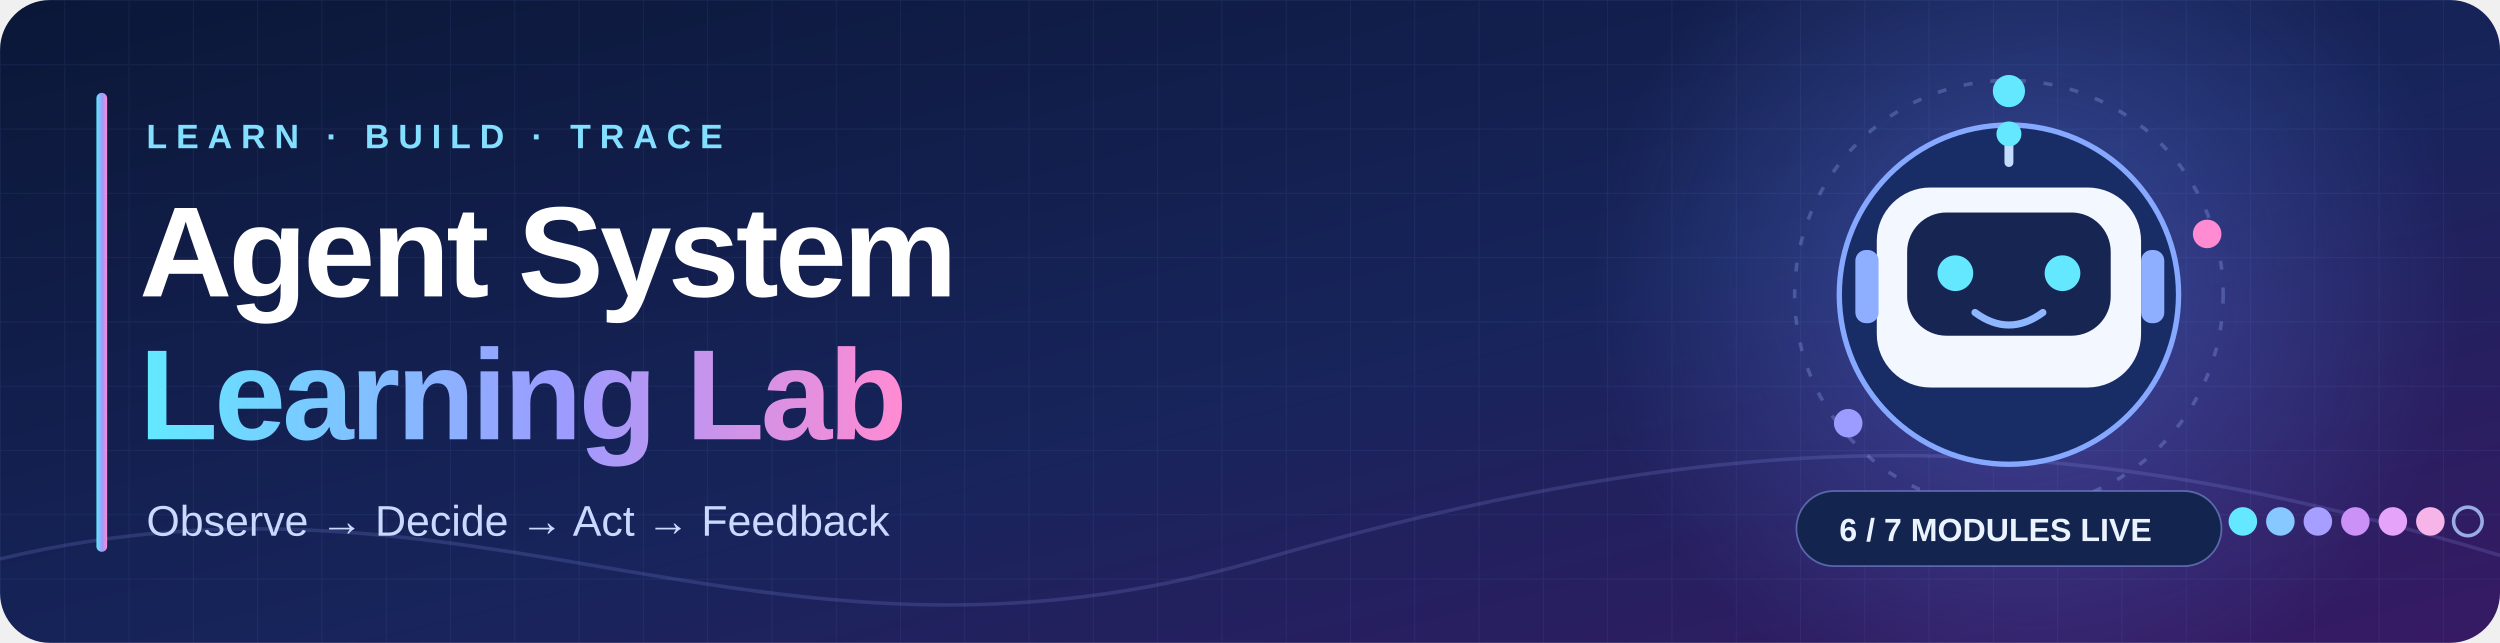
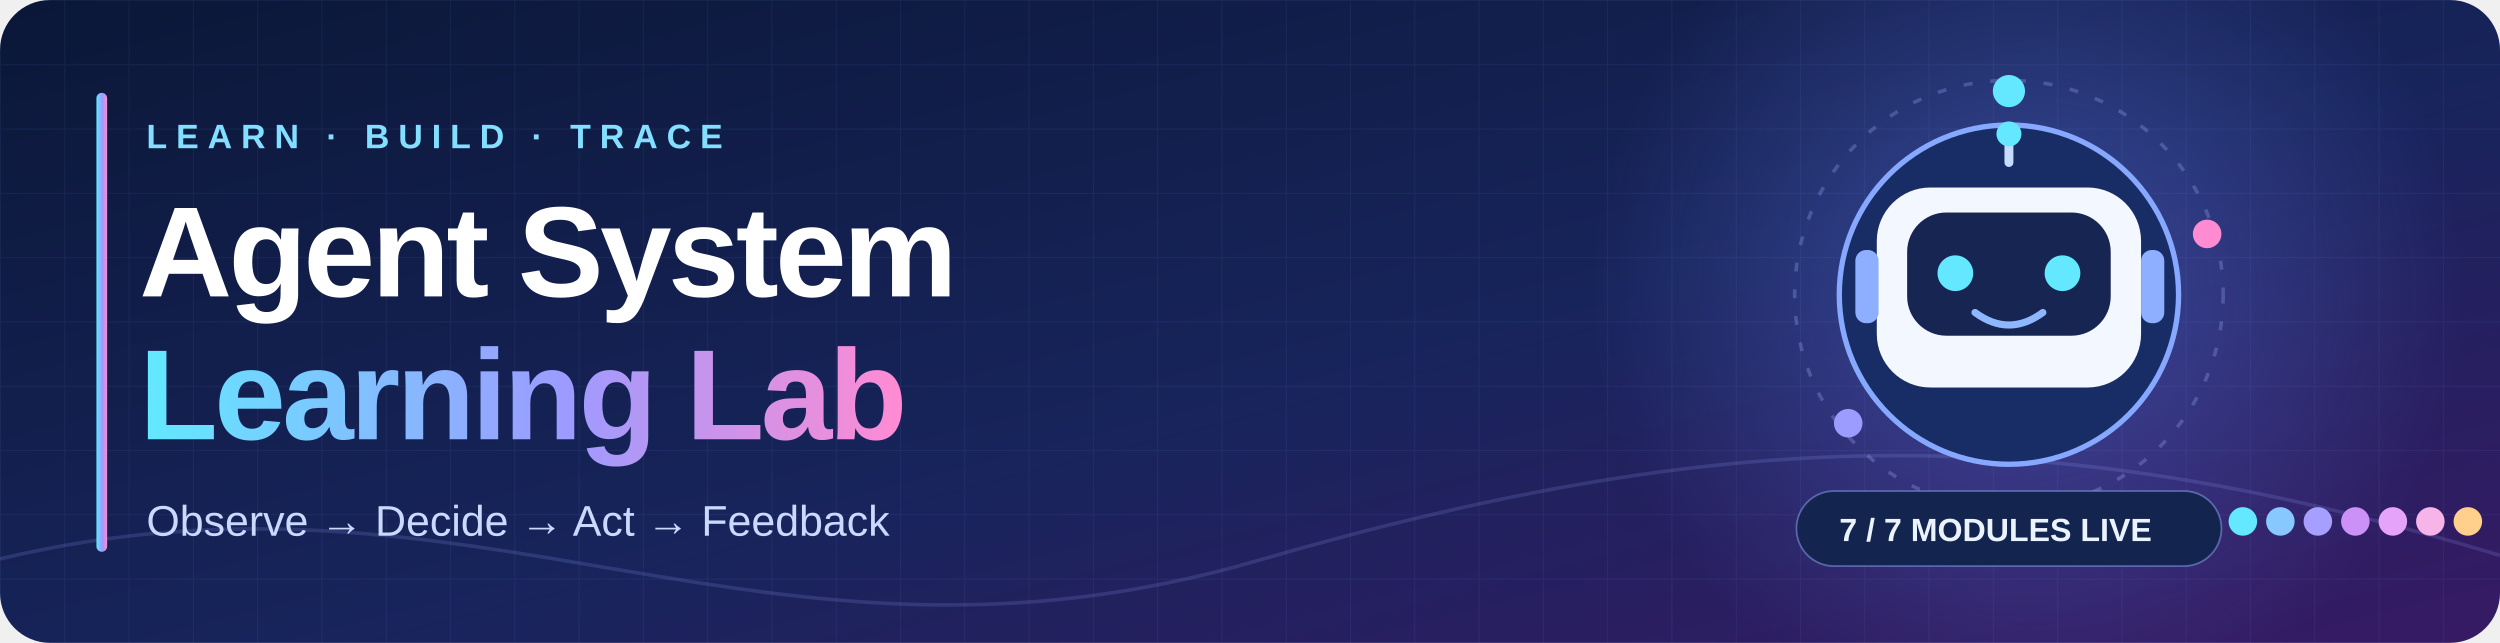
<svg xmlns="http://www.w3.org/2000/svg" width="1400" height="360" viewBox="0 0 1400 360" role="img" aria-labelledby="title desc">
  <defs>
    <linearGradient id="background" x1="0" y1="0" x2="1" y2="1">
      <stop offset="0" stop-color="#0b1737" />
      <stop offset="0.55" stop-color="#17245b" />
      <stop offset="1" stop-color="#371a64" />
    </linearGradient>
    <linearGradient id="accent" x1="0" y1="0" x2="1" y2="0">
      <stop offset="0" stop-color="#63e8ff" />
      <stop offset="0.55" stop-color="#9c9bff" />
      <stop offset="1" stop-color="#ff8bd3" />
    </linearGradient>
    <radialGradient id="halo">
      <stop offset="0" stop-color="#7088ff" stop-opacity="0.38" />
      <stop offset="1" stop-color="#7088ff" stop-opacity="0" />
    </radialGradient>
    <pattern id="grid" width="36" height="36" patternUnits="userSpaceOnUse">
      <path d="M36 0H0V36" fill="none" stroke="#86a7ff" stroke-opacity="0.08" stroke-width="1" />
    </pattern>
  </defs>
  <rect width="1400" height="360" rx="28" fill="url(#background)" />
  <rect width="1400" height="360" rx="28" fill="url(#grid)" />
  <circle cx="1135" cy="163" r="245" fill="url(#halo)" />
  <path d="M0 313C267 249 429 394 704 314S1157 238 1400 311" fill="none" stroke="#9da8ff" stroke-opacity="0.17" stroke-width="2" />
  <rect x="54" y="52" width="6" height="257" rx="3" fill="url(#accent)" />
  <text x="82" y="83" fill="#83dfff" font-family="Arial, Helvetica, sans-serif" font-size="19" font-weight="700" letter-spacing="5">LEARN  ·  BUILD  ·  TRACE</text>
  <text x="78" y="166" fill="#ffffff" font-family="Arial, Helvetica, sans-serif" font-size="72" font-weight="800" letter-spacing="-2">Agent System</text>
  <text x="78" y="246" fill="url(#accent)" font-family="Arial, Helvetica, sans-serif" font-size="72" font-weight="800" letter-spacing="-2">Learning Lab</text>
  <text x="82" y="300" fill="#c9d9ff" font-family="Arial, Helvetica, sans-serif" font-size="24">Observe  →  Decide  →  Act  →  Feedback</text>
  <circle cx="1125" cy="165" r="120" fill="none" stroke="#9db5ff" stroke-opacity="0.28" stroke-width="2" stroke-dasharray="5 10" />
  <circle cx="1125" cy="165" r="95" fill="#182c65" stroke="#86a9ff" stroke-width="3" />
  <circle cx="1125" cy="51" r="9" fill="#63e8ff" />
  <circle cx="1236" cy="131" r="8" fill="#ff8bd3" />
  <circle cx="1035" cy="237" r="8" fill="#9c9bff" />
  <path d="M1125 91V80" stroke="#c4ddff" stroke-width="5" stroke-linecap="round" />
  <circle cx="1125" cy="75" r="7" fill="#63e8ff" />
  <rect x="1051" y="105" width="148" height="112" rx="30" fill="#f3f7ff" />
  <rect x="1068" y="119" width="114" height="69" rx="22" fill="#172552" />
  <circle cx="1095" cy="153" r="10" fill="#63e8ff" />
  <circle cx="1155" cy="153" r="10" fill="#63e8ff" />
  <path d="M1106 175Q1125 189 1144 175" fill="none" stroke="#8fb7ff" stroke-width="4" stroke-linecap="round" />
  <rect x="1039" y="140" width="13" height="41" rx="6" fill="#8eafff" />
  <rect x="1199" y="140" width="13" height="41" rx="6" fill="#8eafff" />
  <rect x="1006" y="275" width="238" height="42" rx="21" fill="#13244e" stroke="#91a8f0" stroke-opacity="0.5" />
-   <text x="1030" y="303" fill="#eaf3ff" font-family="Arial, Helvetica, sans-serif" font-size="18" font-weight="700">6 / 7 MODULES LIVE</text>
+   <text x="1030" y="303" fill="#eaf3ff" font-family="Arial, Helvetica, sans-serif" font-size="18" font-weight="700">7 / 7 MODULES LIVE</text>
  <g transform="translate(1256 292)">
    <circle cx="0" cy="0" r="8" fill="#63e8ff" />
    <circle cx="21" cy="0" r="8" fill="#86c8ff" />
    <circle cx="42" cy="0" r="8" fill="#a69fff" />
    <circle cx="63" cy="0" r="8" fill="#cb91f6" />
    <circle cx="84" cy="0" r="8" fill="#e5a3fa" />
    <circle cx="105" cy="0" r="8" fill="#f6b4e8" />
-     <circle cx="126" cy="0" r="8" fill="none" stroke="#9babe4" stroke-width="2" />
+     <circle cx="126" cy="0" r="8" fill="#ffcf8b" />
  </g>
</svg>
